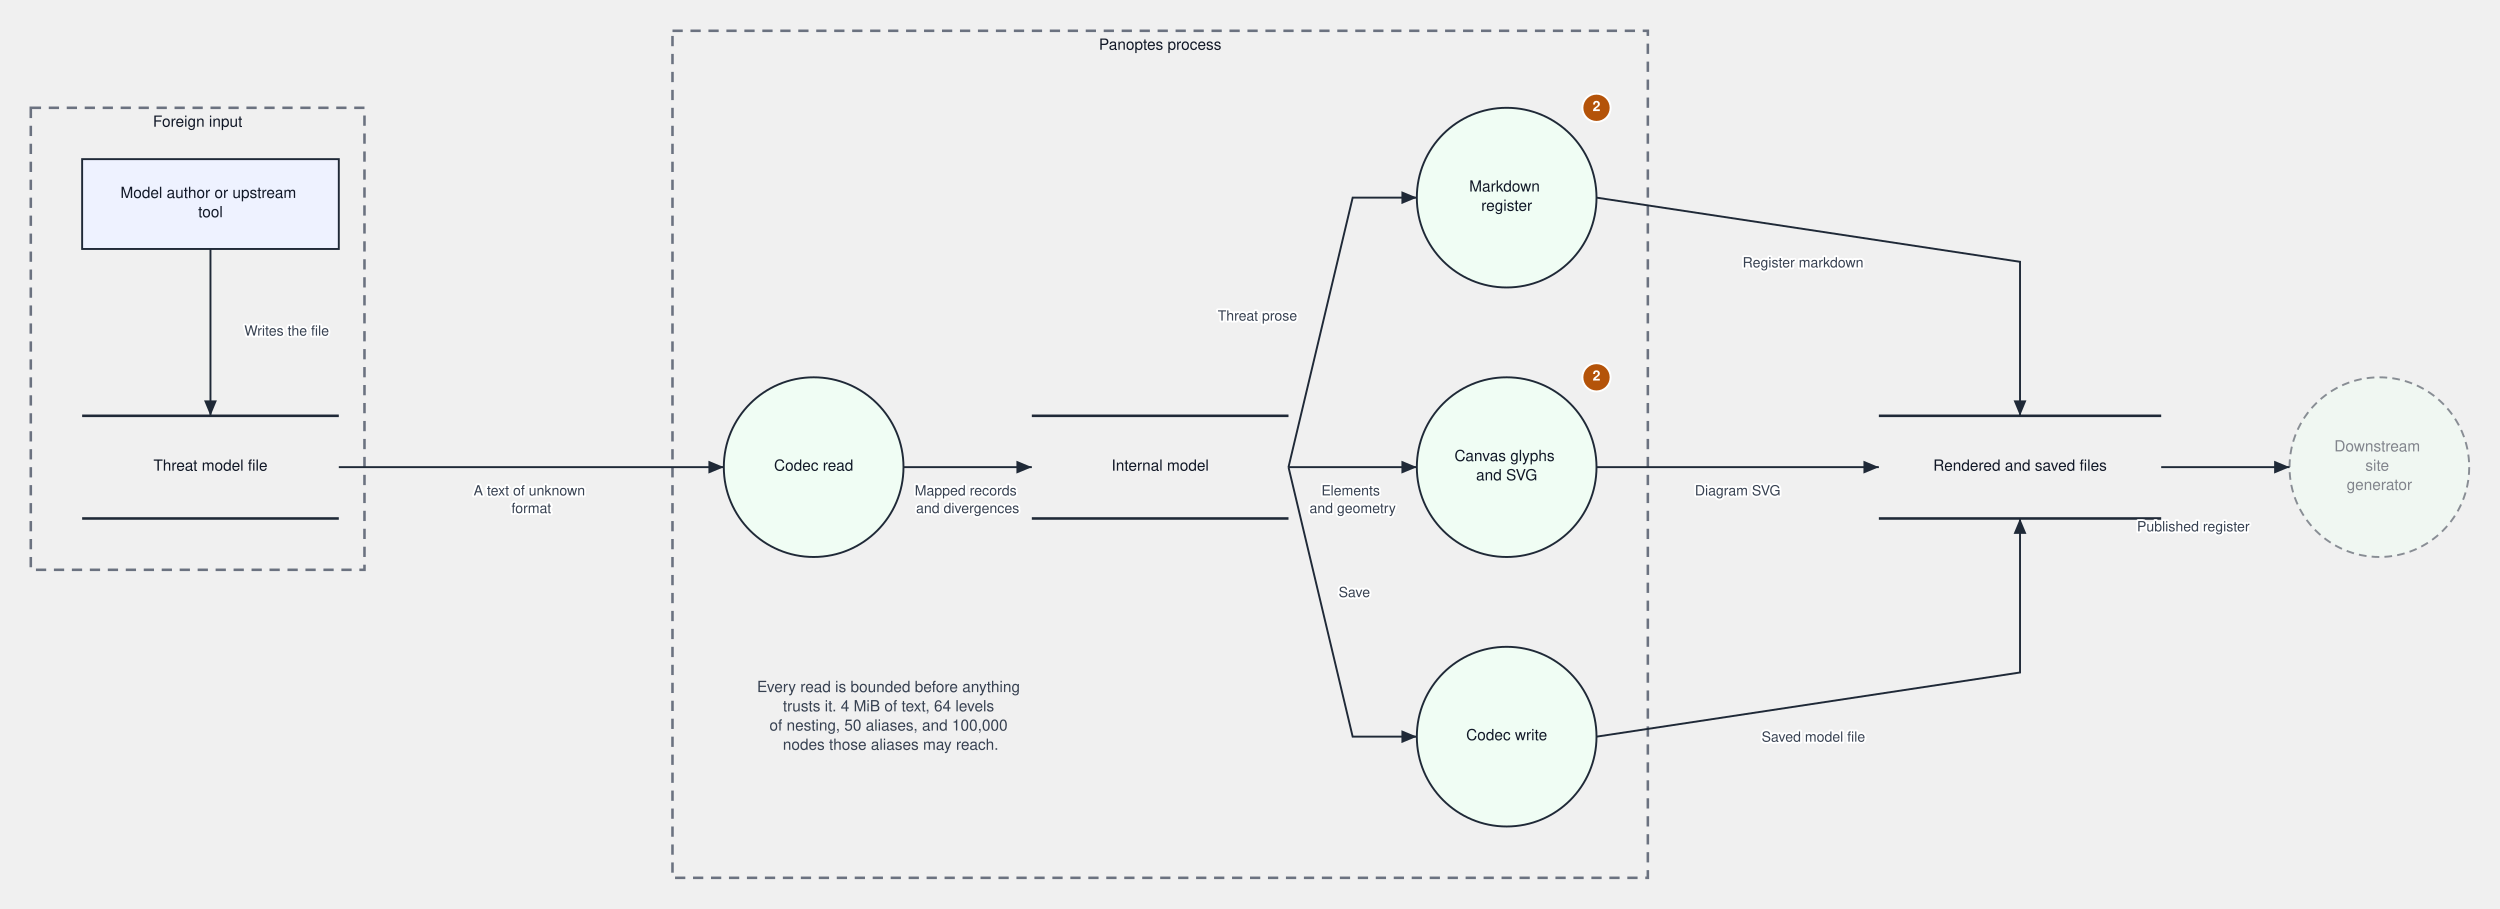
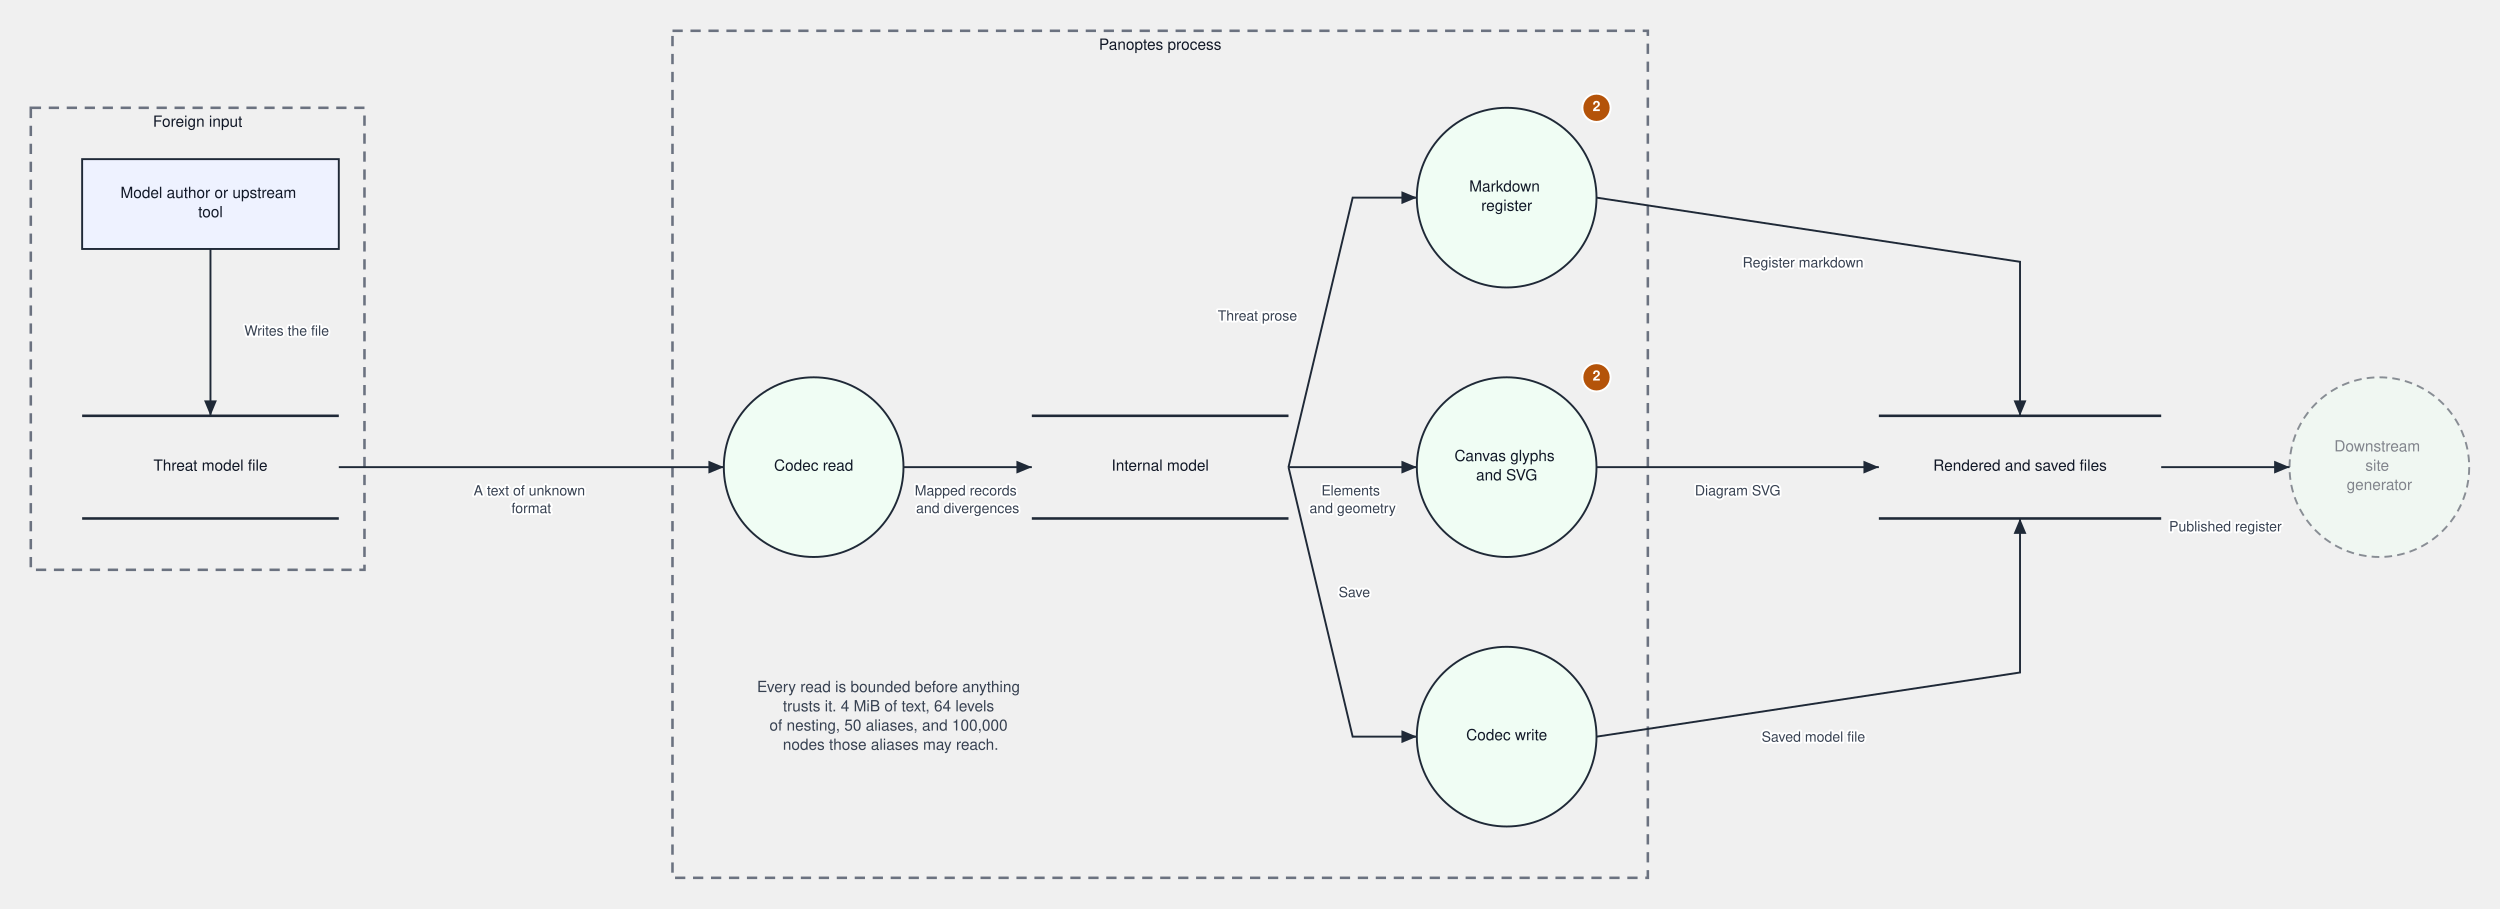
<svg xmlns="http://www.w3.org/2000/svg" viewBox="-24 -24 1948 708">
  <style>.pn-element {
  font-family: 'Helvetica Neue', Helvetica, Arial, sans-serif;
}
.pn-shape {
  fill: #ffffff;
  stroke: #1f2937;
  stroke-width: 1.5;
}
.pn-actor {
  fill: #eef2ff;
}
.pn-process {
  fill: #f0fdf4;
}
.pn-store {
  fill: none;
  stroke-width: 2;
}
.pn-boundary-box,
.pn-boundary-curve {
  fill: none;
  stroke: #6b7280;
  stroke-width: 2;
  stroke-dasharray: 8 6;
}
.pn-out-of-scope {
  opacity: 0.5;
}
.pn-out-of-scope .pn-shape {
  stroke-dasharray: 6 4;
}
.pn-label {
  fill: #111827;
  font-size: 12px;
  font-weight: 500;
  text-anchor: middle;
  dominant-baseline: central;
}
.pn-note {
  fill: #374151;
  font-size: 12px;
  text-anchor: middle;
  dominant-baseline: central;
}
.pn-flow {
  fill: none;
}
.pn-flow-arrow {
  fill: #1f2937;
  stroke: none;
}
.pn-flow-label {
  fill: #374151;
  font-size: 11px;
  text-anchor: middle;
  dominant-baseline: central;
  paint-order: stroke;
  stroke: #ffffff;
  stroke-width: 3;
  stroke-linejoin: round;
}
.pn-badge {
  stroke: #ffffff;
  stroke-width: 1.5;
}
.pn-badge-count {
  fill: #ffffff;
  stroke: none;
  font-weight: 600;
  text-anchor: middle;
  dominant-baseline: central;
}
.pn-badge-primary .pn-badge-count {
  font-size: 11px;
}
.pn-badge-secondary .pn-badge-count {
  font-size: 9px;
}
.pn-tone-critical {
  fill: #7f1d1d;
}
.pn-tone-high {
  fill: #b91c1c;
}
.pn-tone-medium {
  fill: #b45309;
}
.pn-tone-low {
  fill: #1d4ed8;
}
.pn-tone-neutral {
  fill: #52525b;
}
</style>
  <g transform="translate(0, 60)">
    <g class="pn-element">
      <rect class="pn-shape pn-boundary-box" width="260" height="360" />
      <text class="pn-label" x="130" y="12">
        <tspan x="130" dy="0">Foreign input</tspan>
      </text>
    </g>
  </g>
  <g transform="translate(500, 0)">
    <g class="pn-element">
      <rect class="pn-shape pn-boundary-box" width="760" height="660" />
      <text class="pn-label" x="380" y="12">
        <tspan x="380" dy="0">Panoptes process</tspan>
      </text>
    </g>
  </g>
  <g transform="translate(40, 100)">
    <g class="pn-element">
      <rect class="pn-shape pn-actor" width="200" height="70" />
      <text class="pn-label" x="100" y="27.5">
        <tspan x="100" dy="0">Model author or upstream</tspan>
        <tspan x="100" dy="15">tool</tspan>
      </text>
    </g>
  </g>
  <g transform="translate(40, 300)">
    <g class="pn-element">
      <line class="pn-shape pn-store" x1="0" y1="0" x2="200" y2="0" />
      <line class="pn-shape pn-store" x1="0" y1="80" x2="200" y2="80" />
      <text class="pn-label" x="100" y="40">
        <tspan x="100" dy="0">Threat model file</tspan>
      </text>
    </g>
  </g>
  <g transform="translate(540, 270)">
    <g class="pn-element">
      <circle class="pn-shape pn-process" cx="70" cy="70" r="70" />
      <text class="pn-label" x="70" y="70">
        <tspan x="70" dy="0">Codec read</tspan>
      </text>
    </g>
  </g>
  <g transform="translate(780, 300)">
    <g class="pn-element">
      <line class="pn-shape pn-store" x1="0" y1="0" x2="200" y2="0" />
      <line class="pn-shape pn-store" x1="0" y1="80" x2="200" y2="80" />
      <text class="pn-label" x="100" y="40">
        <tspan x="100" dy="0">Internal model</tspan>
      </text>
    </g>
  </g>
  <g transform="translate(1080, 60)">
    <g class="pn-element">
      <circle class="pn-shape pn-process" cx="70" cy="70" r="70" />
      <text class="pn-label" x="70" y="62.5">
        <tspan x="70" dy="0">Markdown</tspan>
        <tspan x="70" dy="15">register</tspan>
      </text>
      <g class="pn-badge" transform="translate(140, 0)">
        <g class="pn-badge-primary">
          <circle class="pn-tone-medium" r="11" />
          <text class="pn-badge-count">2</text>
        </g>
      </g>
    </g>
  </g>
  <g transform="translate(1080, 270)">
    <g class="pn-element">
      <circle class="pn-shape pn-process" cx="70" cy="70" r="70" />
      <text class="pn-label" x="70" y="62.5">
        <tspan x="70" dy="0">Canvas glyphs</tspan>
        <tspan x="70" dy="15">and SVG</tspan>
      </text>
      <g class="pn-badge" transform="translate(140, 0)">
        <g class="pn-badge-primary">
          <circle class="pn-tone-medium" r="11" />
          <text class="pn-badge-count">2</text>
        </g>
      </g>
    </g>
  </g>
  <g transform="translate(1080, 480)">
    <g class="pn-element">
      <circle class="pn-shape pn-process" cx="70" cy="70" r="70" />
      <text class="pn-label" x="70" y="70">
        <tspan x="70" dy="0">Codec write</tspan>
      </text>
    </g>
  </g>
  <g transform="translate(1440, 300)">
    <g class="pn-element">
      <line class="pn-shape pn-store" x1="0" y1="0" x2="220" y2="0" />
      <line class="pn-shape pn-store" x1="0" y1="80" x2="220" y2="80" />
      <text class="pn-label" x="110" y="40">
        <tspan x="110" dy="0">Rendered and saved files</tspan>
      </text>
    </g>
  </g>
  <g transform="translate(1760, 270)">
    <g class="pn-element pn-out-of-scope">
      <circle class="pn-shape pn-process" cx="70" cy="70" r="70" />
      <text class="pn-label" x="70" y="55">
        <tspan x="70" dy="0">Downstream</tspan>
        <tspan x="70" dy="15">site</tspan>
        <tspan x="70" dy="15">generator</tspan>
      </text>
    </g>
  </g>
  <g transform="translate(540, 470)">
    <g class="pn-element">
      <text class="pn-note" x="130" y="42.5">
        <tspan x="130" dy="0">Every read is bounded before anything</tspan>
        <tspan x="130" dy="15">trusts it. 4 MiB of text, 64 levels</tspan>
        <tspan x="130" dy="15">of nesting, 50 aliases, and 100,000</tspan>
        <tspan x="130" dy="15">nodes those aliases may reach.</tspan>
      </text>
    </g>
  </g>
  <g class="pn-element">
    <path class="pn-shape pn-flow" d="M 140 170 L 140 300" />
    <path class="pn-flow-arrow" d="M 140 300 L 135 288 L 145 288 Z" />
    <text class="pn-flow-label" x="199.375" y="235">
      <tspan x="199.375" dy="0">Writes the file</tspan>
    </text>
  </g>
  <g class="pn-element">
    <path class="pn-shape pn-flow" d="M 240 340 L 540 340" />
    <path class="pn-flow-arrow" d="M 540 340 L 528 345 L 528 335 Z" />
    <text class="pn-flow-label" x="390" y="359.5">
      <tspan x="390" dy="0">A text of unknown</tspan>
      <tspan x="390" dy="13.75">format</tspan>
    </text>
  </g>
  <g class="pn-element">
    <path class="pn-shape pn-flow" d="M 680 340 L 780 340" />
    <path class="pn-flow-arrow" d="M 780 340 L 768 345 L 768 335 Z" />
    <text class="pn-flow-label" x="730" y="359.5">
      <tspan x="730" dy="0">Mapped records</tspan>
      <tspan x="730" dy="13.75">and divergences</tspan>
    </text>
  </g>
  <g class="pn-element">
    <path class="pn-shape pn-flow" d="M 980 340 L 1030 130 L 1080 130" />
    <path class="pn-flow-arrow" d="M 1080 130 L 1068 135 L 1068 125 Z" />
    <text class="pn-flow-label" x="955.789" y="223.283">
      <tspan x="955.789" dy="0">Threat prose</tspan>
    </text>
  </g>
  <g class="pn-element">
    <path class="pn-shape pn-flow" d="M 980 340 L 1080 340" />
    <path class="pn-flow-arrow" d="M 1080 340 L 1068 345 L 1068 335 Z" />
    <text class="pn-flow-label" x="1030" y="359.5">
      <tspan x="1030" dy="0">Elements</tspan>
      <tspan x="1030" dy="13.75">and geometry</tspan>
    </text>
  </g>
  <g class="pn-element">
    <path class="pn-shape pn-flow" d="M 980 340 L 1030 550 L 1080 550" />
    <path class="pn-flow-arrow" d="M 1080 550 L 1068 555 L 1068 545 Z" />
    <text class="pn-flow-label" x="1031.309" y="438.736">
      <tspan x="1031.309" dy="0">Save</tspan>
    </text>
  </g>
  <g class="pn-element">
    <path class="pn-shape pn-flow" d="M 1220 130 L 1550 180 L 1550 300" />
    <path class="pn-flow-arrow" d="M 1550 300 L 1545 288 L 1555 288 Z" />
    <text class="pn-flow-label" x="1380.934" y="181.835">
      <tspan x="1380.934" dy="0">Register markdown</tspan>
    </text>
  </g>
  <g class="pn-element">
    <path class="pn-shape pn-flow" d="M 1220 340 L 1440 340" />
    <path class="pn-flow-arrow" d="M 1440 340 L 1428 345 L 1428 335 Z" />
    <text class="pn-flow-label" x="1330" y="359.5">
      <tspan x="1330" dy="0">Diagram SVG</tspan>
    </text>
  </g>
  <g class="pn-element">
    <path class="pn-shape pn-flow" d="M 1220 550 L 1550 500 L 1550 380" />
    <path class="pn-flow-arrow" d="M 1550 380 L 1555 392 L 1545 392 Z" />
    <text class="pn-flow-label" x="1388.998" y="551.387">
      <tspan x="1388.998" dy="0">Saved model file</tspan>
    </text>
  </g>
  <g class="pn-element">
    <path class="pn-shape pn-flow" d="M 1660 340 L 1760 340" />
    <path class="pn-flow-arrow" d="M 1760 340 L 1748 345 L 1748 335 Z" />
-     <text class="pn-flow-label" x="1685" y="387.5">
-       <tspan x="1685" dy="0">Published register</tspan>
+     <text class="pn-flow-label" x="1710" y="387.5">
+       <tspan x="1710" dy="0">Published register</tspan>
    </text>
  </g>
</svg>
